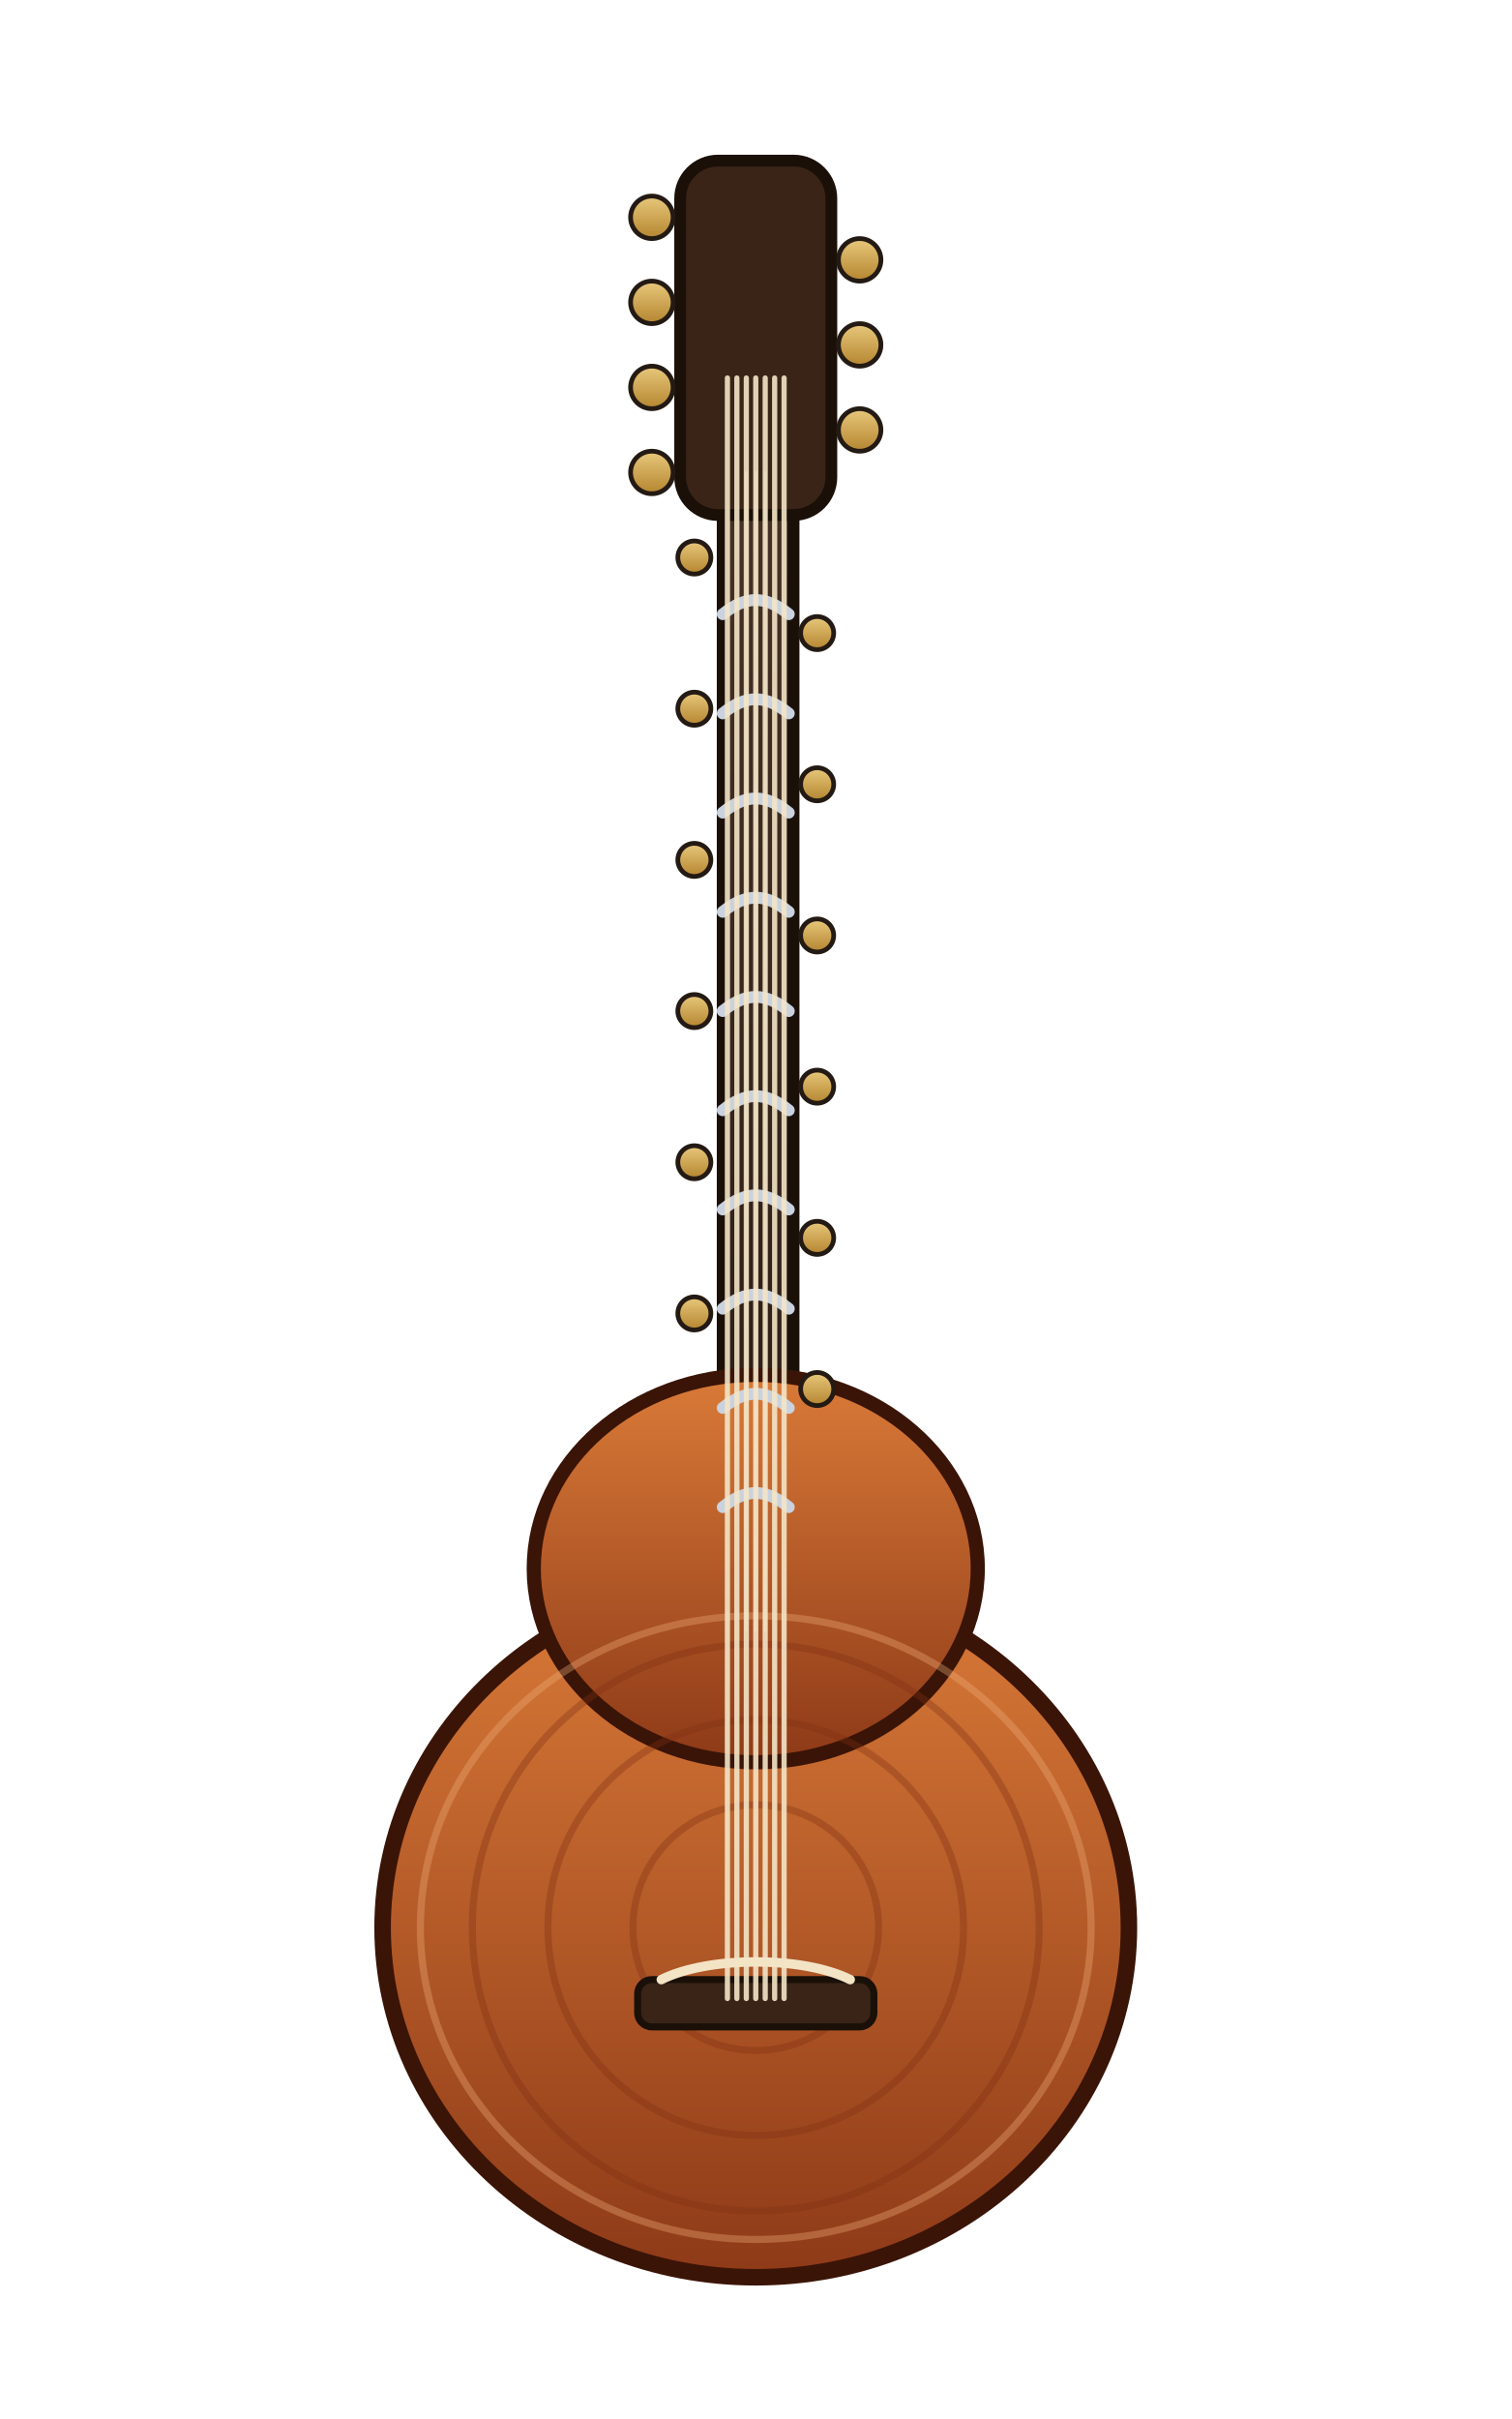
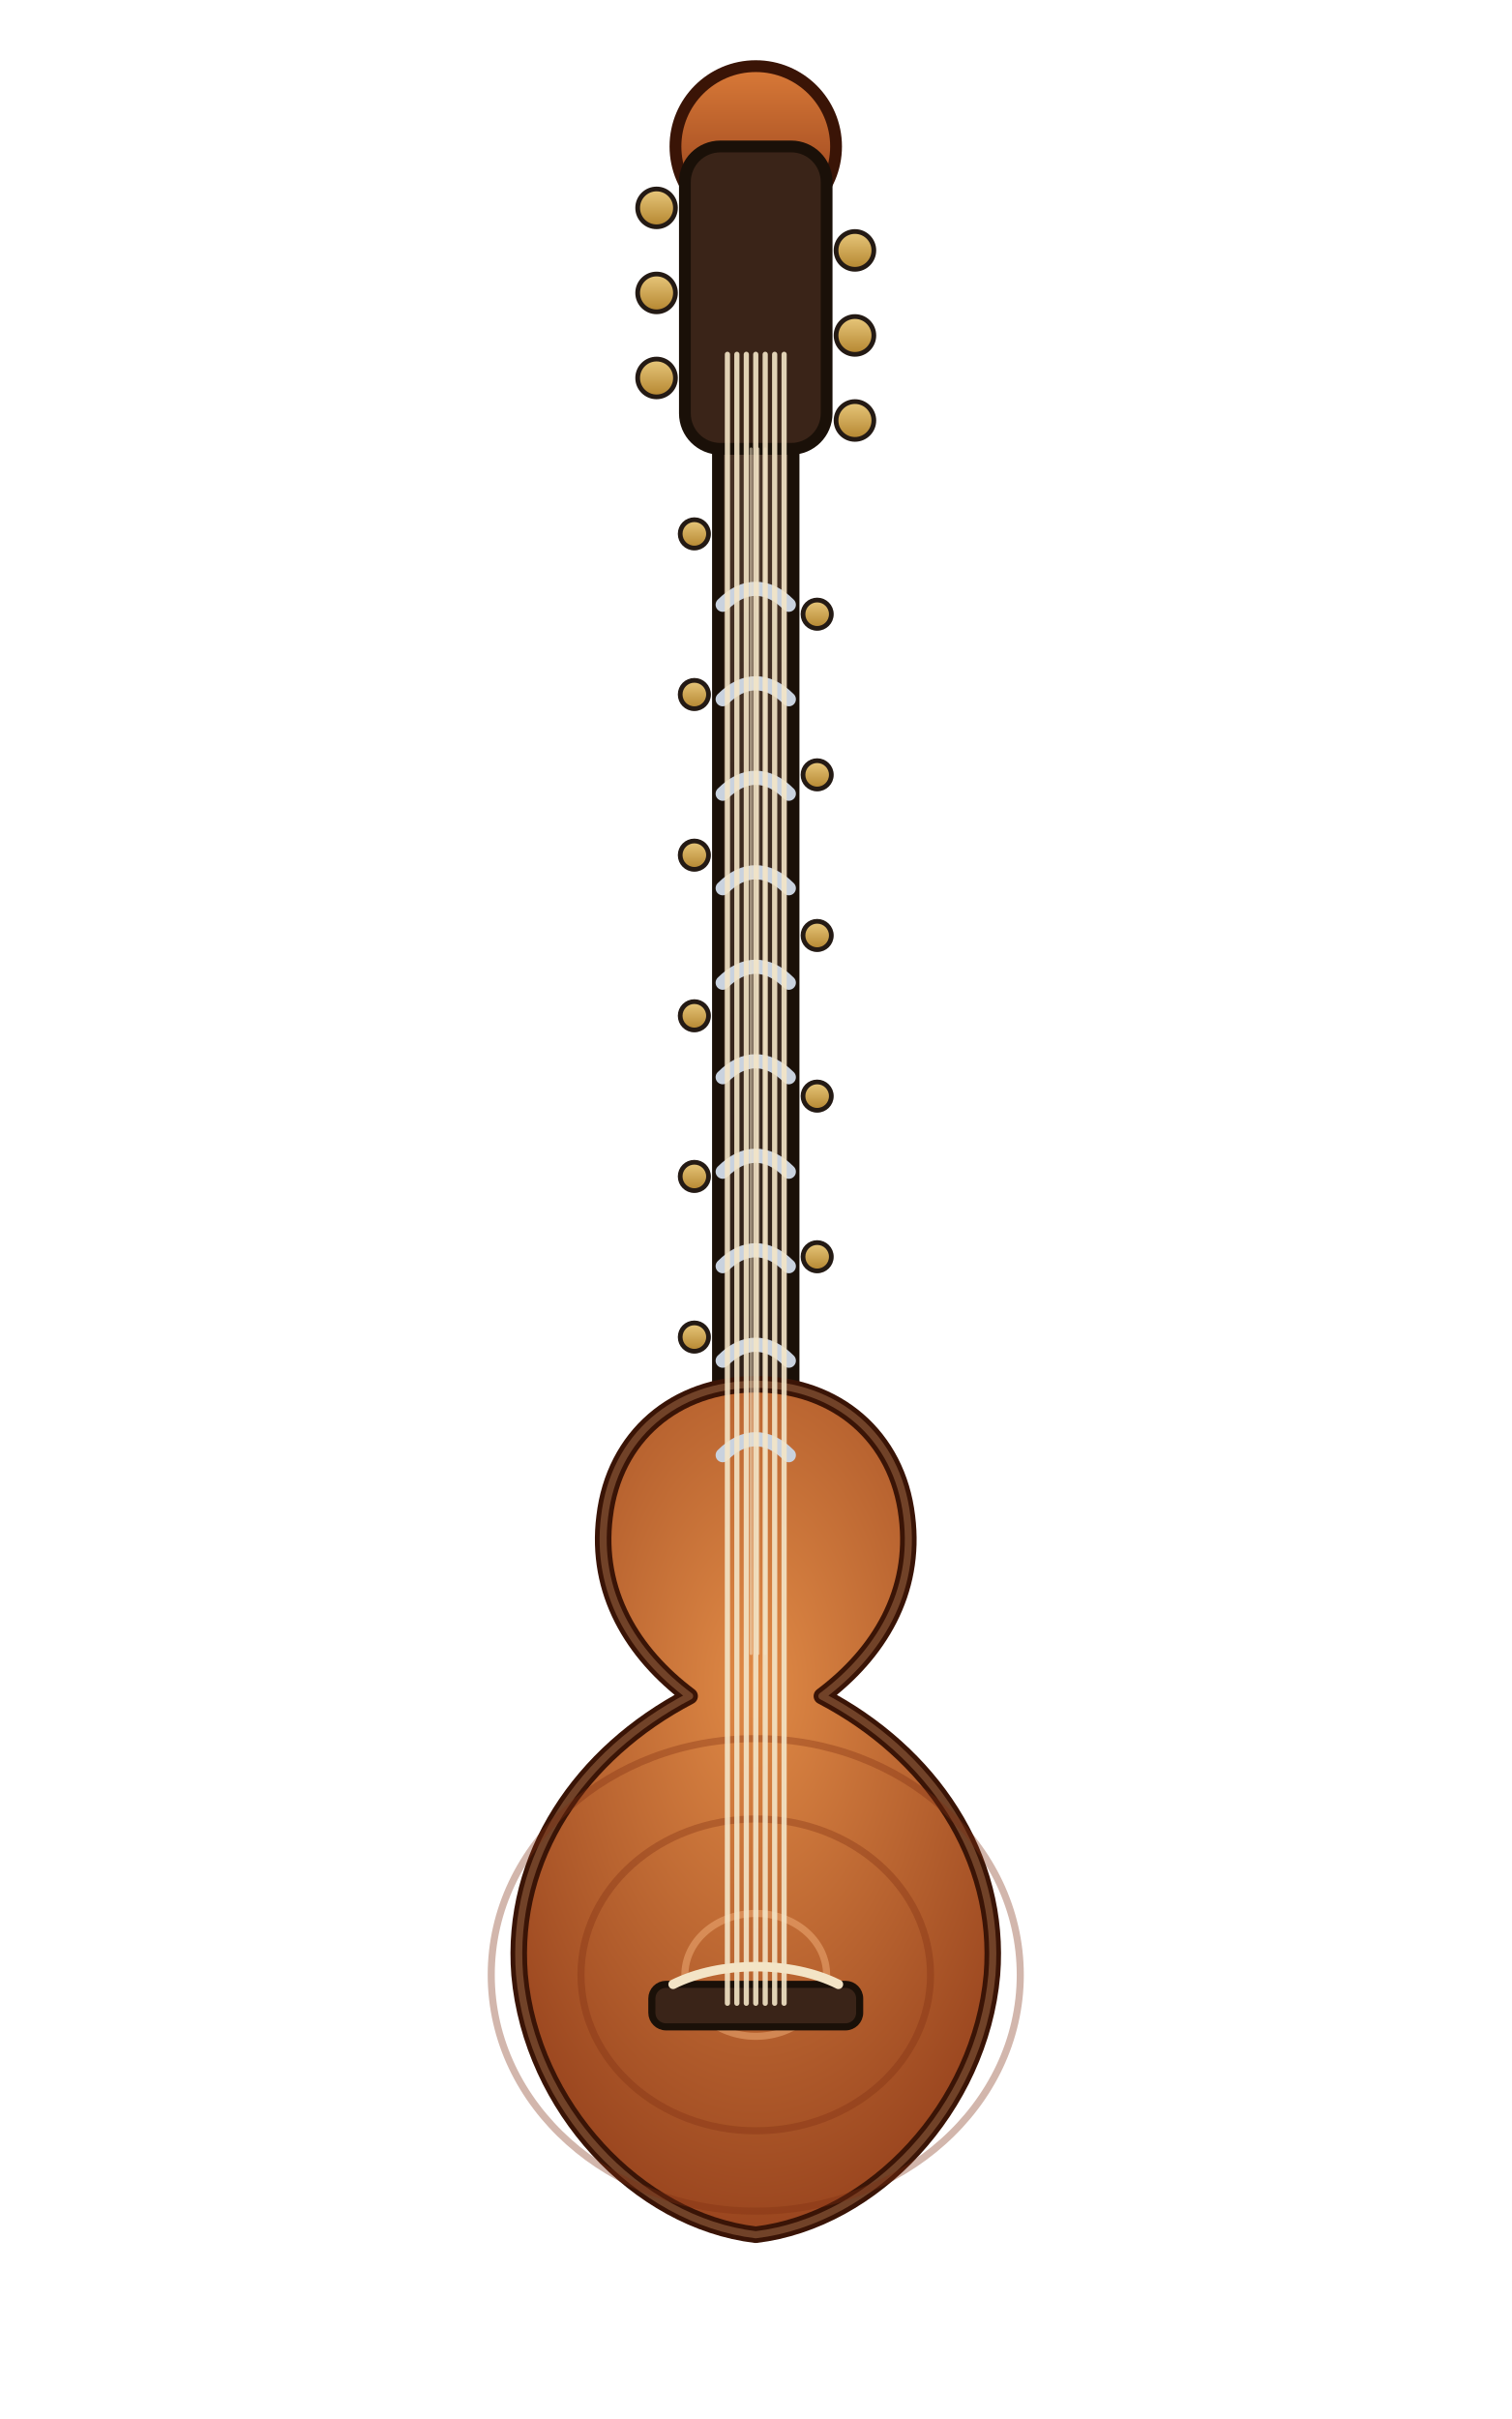
<svg xmlns="http://www.w3.org/2000/svg" width="640" height="1024" viewBox="0 0 640 1024">
  <defs>
    <linearGradient id="gourd" x1="0" y1="0" x2="0" y2="1">
      <stop offset="0" stop-color="#D97A38" />
      <stop offset="1" stop-color="#8E3A18" />
    </linearGradient>
+     <radialGradient id="body" cx="0.5" cy="0.35" r="0.8">
+       <stop offset="0" stop-color="#E08A46" />
+       <stop offset="1" stop-color="#8A3616" />
+     </radialGradient>
    <linearGradient id="neck" x1="0" y1="0" x2="0" y2="1">
      <stop offset="0" stop-color="#4A3428" />
      <stop offset="1" stop-color="#241812" />
    </linearGradient>
    <linearGradient id="gold" x1="0" y1="0" x2="0" y2="1">
      <stop offset="0" stop-color="#E8C87C" />
      <stop offset="1" stop-color="#B4852F" />
    </linearGradient>
  </defs>
-   <rect x="306" y="150" width="30" height="590" rx="8" ry="8" fill="url(#neck)" stroke="#1A1008" stroke-width="5" />
-   <ellipse cx="320" cy="816" rx="158" ry="148" fill="url(#gourd)" stroke="#3A1406" stroke-width="7" />
-   <ellipse cx="320" cy="664" rx="94" ry="82" fill="url(#gourd)" stroke="#3A1406" stroke-width="6" />
-   <ellipse cx="320" cy="816" rx="142" ry="132" fill="none" opacity="0.35" stroke="#F2B07A" stroke-width="3" />
-   <circle cx="320" cy="816" r="52" fill="none" opacity="0.35" stroke="#7E2E10" stroke-width="3" />
-   <circle cx="320" cy="816" r="88" fill="none" opacity="0.35" stroke="#7E2E10" stroke-width="3" />
-   <circle cx="320" cy="816" r="120" fill="none" opacity="0.35" stroke="#7E2E10" stroke-width="3" />
-   <rect x="288" y="68" width="64" height="150" rx="16" ry="16" fill="#3A2418" stroke="#1A1008" stroke-width="5" />
-   <circle cx="276" cy="92" r="9" fill="url(#gold)" stroke="#241A14" stroke-width="2" />
-   <circle cx="364" cy="110" r="9" fill="url(#gold)" stroke="#241A14" stroke-width="2" />
-   <circle cx="276" cy="128" r="9" fill="url(#gold)" stroke="#241A14" stroke-width="2" />
-   <circle cx="364" cy="146" r="9" fill="url(#gold)" stroke="#241A14" stroke-width="2" />
-   <circle cx="276" cy="164" r="9" fill="url(#gold)" stroke="#241A14" stroke-width="2" />
-   <circle cx="364" cy="182" r="9" fill="url(#gold)" stroke="#241A14" stroke-width="2" />
-   <circle cx="276" cy="200" r="9" fill="url(#gold)" stroke="#241A14" stroke-width="2" />
-   <circle cx="294" cy="236" r="7" fill="url(#gold)" stroke="#241A14" stroke-width="2" />
-   <circle cx="346" cy="268" r="7" fill="url(#gold)" stroke="#241A14" stroke-width="2" />
-   <circle cx="294" cy="300" r="7" fill="url(#gold)" stroke="#241A14" stroke-width="2" />
-   <circle cx="346" cy="332" r="7" fill="url(#gold)" stroke="#241A14" stroke-width="2" />
-   <circle cx="294" cy="364" r="7" fill="url(#gold)" stroke="#241A14" stroke-width="2" />
-   <circle cx="346" cy="396" r="7" fill="url(#gold)" stroke="#241A14" stroke-width="2" />
-   <circle cx="294" cy="428" r="7" fill="url(#gold)" stroke="#241A14" stroke-width="2" />
-   <circle cx="346" cy="460" r="7" fill="url(#gold)" stroke="#241A14" stroke-width="2" />
-   <circle cx="294" cy="492" r="7" fill="url(#gold)" stroke="#241A14" stroke-width="2" />
-   <circle cx="346" cy="524" r="7" fill="url(#gold)" stroke="#241A14" stroke-width="2" />
-   <circle cx="294" cy="556" r="7" fill="url(#gold)" stroke="#241A14" stroke-width="2" />
-   <circle cx="346" cy="588" r="7" fill="url(#gold)" stroke="#241A14" stroke-width="2" />
-   <path d="M306 260 C316 252 324 252 334 260" fill="none" stroke-linecap="round" stroke-linejoin="round" stroke="#C9D2DE" stroke-width="5" />
-   <path d="M306 302 C316 294 324 294 334 302" fill="none" stroke-linecap="round" stroke-linejoin="round" stroke="#C9D2DE" stroke-width="5" />
-   <path d="M306 344 C316 336 324 336 334 344" fill="none" stroke-linecap="round" stroke-linejoin="round" stroke="#C9D2DE" stroke-width="5" />
-   <path d="M306 386 C316 378 324 378 334 386" fill="none" stroke-linecap="round" stroke-linejoin="round" stroke="#C9D2DE" stroke-width="5" />
-   <path d="M306 428 C316 420 324 420 334 428" fill="none" stroke-linecap="round" stroke-linejoin="round" stroke="#C9D2DE" stroke-width="5" />
-   <path d="M306 470 C316 462 324 462 334 470" fill="none" stroke-linecap="round" stroke-linejoin="round" stroke="#C9D2DE" stroke-width="5" />
-   <path d="M306 512 C316 504 324 504 334 512" fill="none" stroke-linecap="round" stroke-linejoin="round" stroke="#C9D2DE" stroke-width="5" />
-   <path d="M306 554 C316 546 324 546 334 554" fill="none" stroke-linecap="round" stroke-linejoin="round" stroke="#C9D2DE" stroke-width="5" />
-   <path d="M306 596 C316 588 324 588 334 596" fill="none" stroke-linecap="round" stroke-linejoin="round" stroke="#C9D2DE" stroke-width="5" />
-   <path d="M306 638 C316 630 324 630 334 638" fill="none" stroke-linecap="round" stroke-linejoin="round" stroke="#C9D2DE" stroke-width="5" />
-   <rect x="270" y="838" width="100" height="20" rx="6" ry="6" fill="#3A2418" stroke="#1A1008" stroke-width="3" />
-   <path d="M280 838 C300 828 340 828 360 838" fill="none" stroke-linecap="round" stroke-linejoin="round" stroke="#F3E4C6" stroke-width="4" />
-   <line x1="308" y1="846" x2="308" y2="160" stroke="#F3E4C6" stroke-width="2.2" stroke-linecap="round" opacity="0.9" />
-   <line x1="312" y1="846" x2="312" y2="160" stroke="#F3E4C6" stroke-width="2.2" stroke-linecap="round" opacity="0.9" />
-   <line x1="316" y1="846" x2="316" y2="160" stroke="#F3E4C6" stroke-width="2.2" stroke-linecap="round" opacity="0.9" />
-   <line x1="320" y1="846" x2="320" y2="160" stroke="#F3E4C6" stroke-width="2.2" stroke-linecap="round" opacity="0.9" />
-   <line x1="324" y1="846" x2="324" y2="160" stroke="#F3E4C6" stroke-width="2.2" stroke-linecap="round" opacity="0.9" />
-   <line x1="328" y1="846" x2="328" y2="160" stroke="#F3E4C6" stroke-width="2.2" stroke-linecap="round" opacity="0.9" />
-   <line x1="332" y1="846" x2="332" y2="160" stroke="#F3E4C6" stroke-width="2.2" stroke-linecap="round" opacity="0.9" />
-   <line x1="316" y1="690" x2="316" y2="200" stroke="#F3E4C6" stroke-width="1.2" stroke-linecap="round" opacity="0.55" />
-   <line x1="320" y1="690" x2="320" y2="200" stroke="#F3E4C6" stroke-width="1.2" stroke-linecap="round" opacity="0.55" />
-   <line x1="324" y1="690" x2="324" y2="200" stroke="#F3E4C6" stroke-width="1.2" stroke-linecap="round" opacity="0.55" />
+   <circle cx="320" cy="62" r="34" fill="url(#gourd)" stroke="#3A1406" stroke-width="5" />
+   <rect x="304" y="140" width="32" height="600" rx="8" ry="8" fill="url(#neck)" stroke="#1A1008" stroke-width="5" />
+   <path d="M320 586 C286 586 260 608 256 642 C252 674 268 700 292 718 C246 742 216 786 220 836 C225 892 270 940 320 946 C370 940 415 892 420 836 C424 786 394 742 348 718 C372 700 388 674 384 642 C380 608 354 586 320 586 Z" fill="url(#body)" stroke-linecap="round" stroke-linejoin="round" stroke="#3A1406" stroke-width="7" />
+   <path d="M320 586 C286 586 260 608 256 642 C252 674 268 700 292 718 C246 742 216 786 220 836 C225 892 270 940 320 946 C370 940 415 892 420 836 C424 786 394 742 348 718 C372 700 388 674 384 642 C380 608 354 586 320 586 Z" fill="none" stroke-linecap="round" stroke-linejoin="round" opacity="0.3" stroke="#F2B07A" stroke-width="3" />
+   <ellipse cx="320" cy="836" rx="74" ry="66" fill="none" opacity="0.35" stroke="#7E2E10" stroke-width="3" />
+   <ellipse cx="320" cy="836" rx="112" ry="100" fill="none" opacity="0.35" stroke="#7E2E10" stroke-width="3" />
+   <ellipse cx="320" cy="836" rx="30" ry="26" fill="none" opacity="0.5" stroke="#F2B07A" stroke-width="3" />
+   <rect x="290" y="62" width="60" height="128" rx="15" ry="15" fill="#3A2418" stroke="#1A1008" stroke-width="5" />
+   <circle cx="278" cy="88" r="8" fill="url(#gold)" stroke="#241A14" stroke-width="2" />
+   <circle cx="362" cy="106" r="8" fill="url(#gold)" stroke="#241A14" stroke-width="2" />
+   <circle cx="278" cy="124" r="8" fill="url(#gold)" stroke="#241A14" stroke-width="2" />
+   <circle cx="362" cy="142" r="8" fill="url(#gold)" stroke="#241A14" stroke-width="2" />
+   <circle cx="278" cy="160" r="8" fill="url(#gold)" stroke="#241A14" stroke-width="2" />
+   <circle cx="362" cy="178" r="8" fill="url(#gold)" stroke="#241A14" stroke-width="2" />
+   <circle cx="294" cy="226" r="6" fill="url(#gold)" stroke="#241A14" stroke-width="2" />
+   <circle cx="346" cy="260" r="6" fill="url(#gold)" stroke="#241A14" stroke-width="2" />
+   <circle cx="294" cy="294" r="6" fill="url(#gold)" stroke="#241A14" stroke-width="2" />
+   <circle cx="346" cy="328" r="6" fill="url(#gold)" stroke="#241A14" stroke-width="2" />
+   <circle cx="294" cy="362" r="6" fill="url(#gold)" stroke="#241A14" stroke-width="2" />
+   <circle cx="346" cy="396" r="6" fill="url(#gold)" stroke="#241A14" stroke-width="2" />
+   <circle cx="294" cy="430" r="6" fill="url(#gold)" stroke="#241A14" stroke-width="2" />
+   <circle cx="346" cy="464" r="6" fill="url(#gold)" stroke="#241A14" stroke-width="2" />
+   <circle cx="294" cy="498" r="6" fill="url(#gold)" stroke="#241A14" stroke-width="2" />
+   <circle cx="346" cy="532" r="6" fill="url(#gold)" stroke="#241A14" stroke-width="2" />
+   <circle cx="294" cy="566" r="6" fill="url(#gold)" stroke="#241A14" stroke-width="2" />
+   <path d="M306 256 C315 247 325 247 334 256" fill="none" stroke-linecap="round" stroke-linejoin="round" stroke="#C9D2DE" stroke-width="6" />
+   <path d="M306 296 C315 287 325 287 334 296" fill="none" stroke-linecap="round" stroke-linejoin="round" stroke="#C9D2DE" stroke-width="6" />
+   <path d="M306 336 C315 327 325 327 334 336" fill="none" stroke-linecap="round" stroke-linejoin="round" stroke="#C9D2DE" stroke-width="6" />
+   <path d="M306 376 C315 367 325 367 334 376" fill="none" stroke-linecap="round" stroke-linejoin="round" stroke="#C9D2DE" stroke-width="6" />
+   <path d="M306 416 C315 407 325 407 334 416" fill="none" stroke-linecap="round" stroke-linejoin="round" stroke="#C9D2DE" stroke-width="6" />
+   <path d="M306 456 C315 447 325 447 334 456" fill="none" stroke-linecap="round" stroke-linejoin="round" stroke="#C9D2DE" stroke-width="6" />
+   <path d="M306 496 C315 487 325 487 334 496" fill="none" stroke-linecap="round" stroke-linejoin="round" stroke="#C9D2DE" stroke-width="6" />
+   <path d="M306 536 C315 527 325 527 334 536" fill="none" stroke-linecap="round" stroke-linejoin="round" stroke="#C9D2DE" stroke-width="6" />
+   <path d="M306 576 C315 567 325 567 334 576" fill="none" stroke-linecap="round" stroke-linejoin="round" stroke="#C9D2DE" stroke-width="6" />
+   <path d="M306 616 C315 607 325 607 334 616" fill="none" stroke-linecap="round" stroke-linejoin="round" stroke="#C9D2DE" stroke-width="6" />
+   <rect x="276" y="840" width="88" height="18" rx="6" ry="6" fill="#3A2418" stroke="#1A1008" stroke-width="3" />
+   <path d="M285 840 C305 830 335 830 355 840" fill="none" stroke-linecap="round" stroke-linejoin="round" stroke="#F3E4C6" stroke-width="4" />
+   <line x1="308" y1="848" x2="308" y2="150" stroke="#F3E4C6" stroke-width="2.2" stroke-linecap="round" opacity="0.9" />
+   <line x1="312" y1="848" x2="312" y2="150" stroke="#F3E4C6" stroke-width="2.2" stroke-linecap="round" opacity="0.9" />
+   <line x1="316" y1="848" x2="316" y2="150" stroke="#F3E4C6" stroke-width="2.2" stroke-linecap="round" opacity="0.9" />
+   <line x1="320" y1="848" x2="320" y2="150" stroke="#F3E4C6" stroke-width="2.2" stroke-linecap="round" opacity="0.9" />
+   <line x1="324" y1="848" x2="324" y2="150" stroke="#F3E4C6" stroke-width="2.2" stroke-linecap="round" opacity="0.9" />
+   <line x1="328" y1="848" x2="328" y2="150" stroke="#F3E4C6" stroke-width="2.2" stroke-linecap="round" opacity="0.9" />
+   <line x1="332" y1="848" x2="332" y2="150" stroke="#F3E4C6" stroke-width="2.2" stroke-linecap="round" opacity="0.9" />
+   <line x1="318" y1="700" x2="318" y2="190" stroke="#F3E4C6" stroke-width="1.2" stroke-linecap="round" opacity="0.55" />
+   <line x1="321" y1="700" x2="321" y2="190" stroke="#F3E4C6" stroke-width="1.2" stroke-linecap="round" opacity="0.55" />
+   <line x1="324" y1="700" x2="324" y2="190" stroke="#F3E4C6" stroke-width="1.2" stroke-linecap="round" opacity="0.55" />
</svg>
